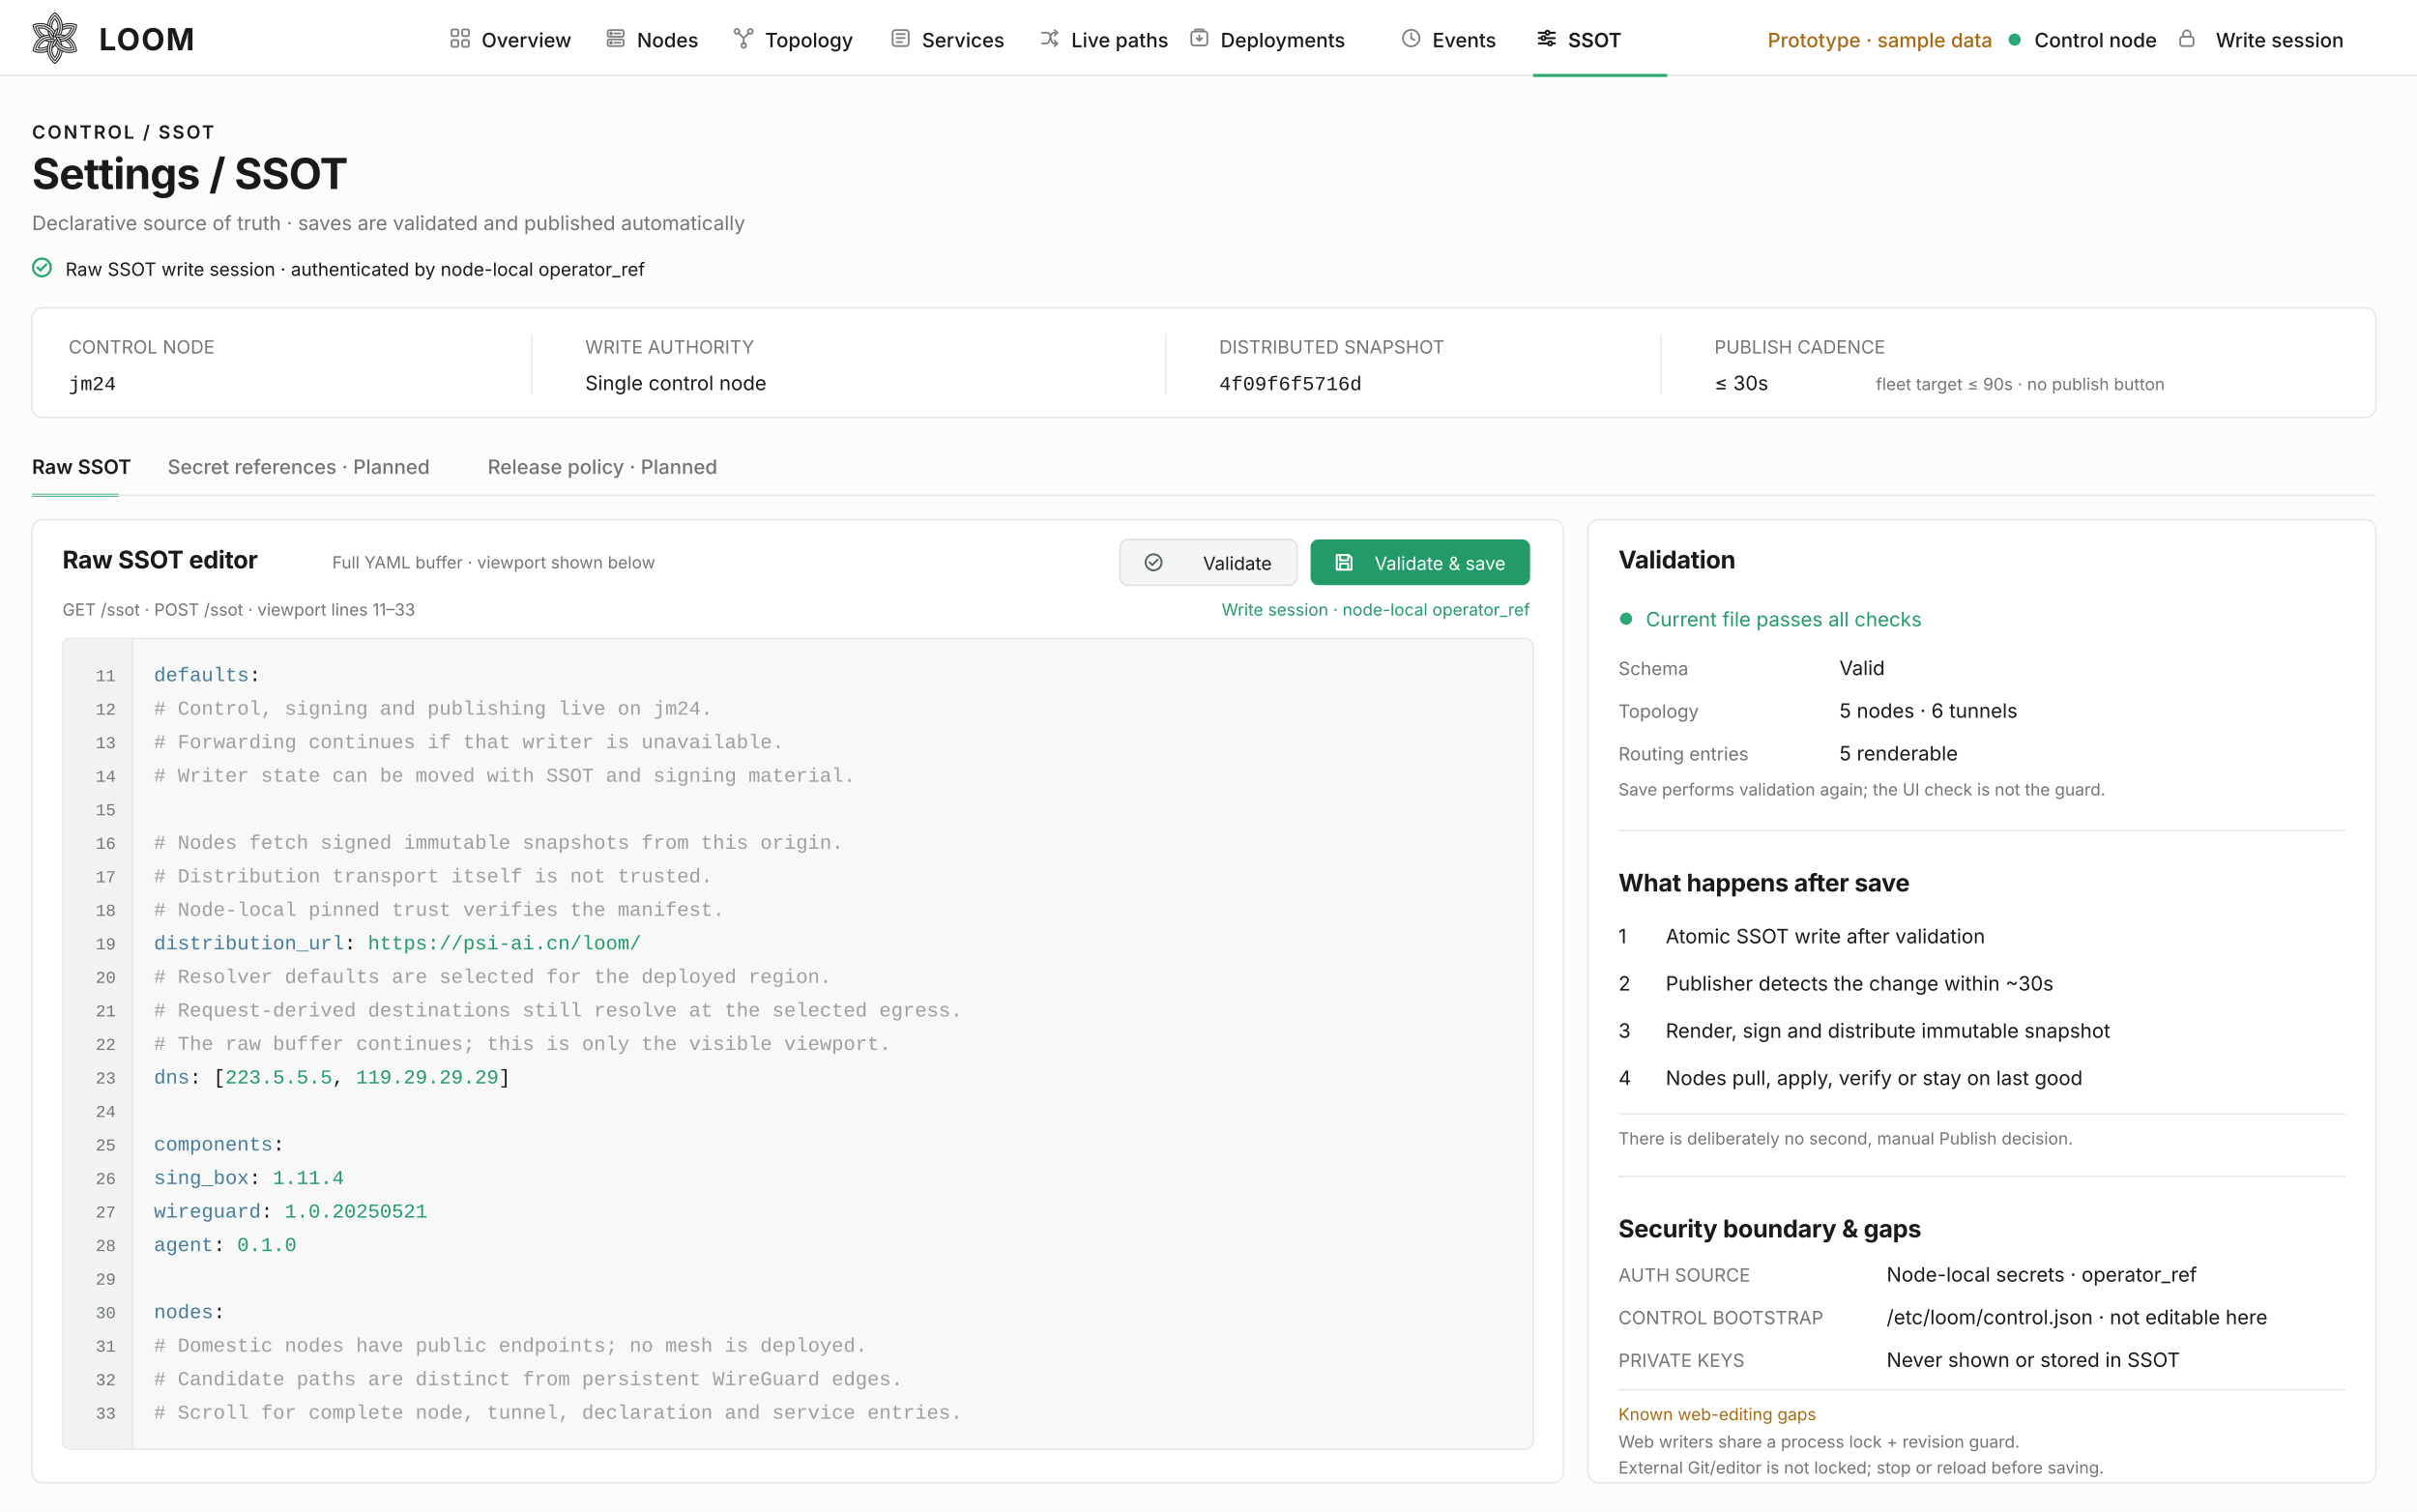
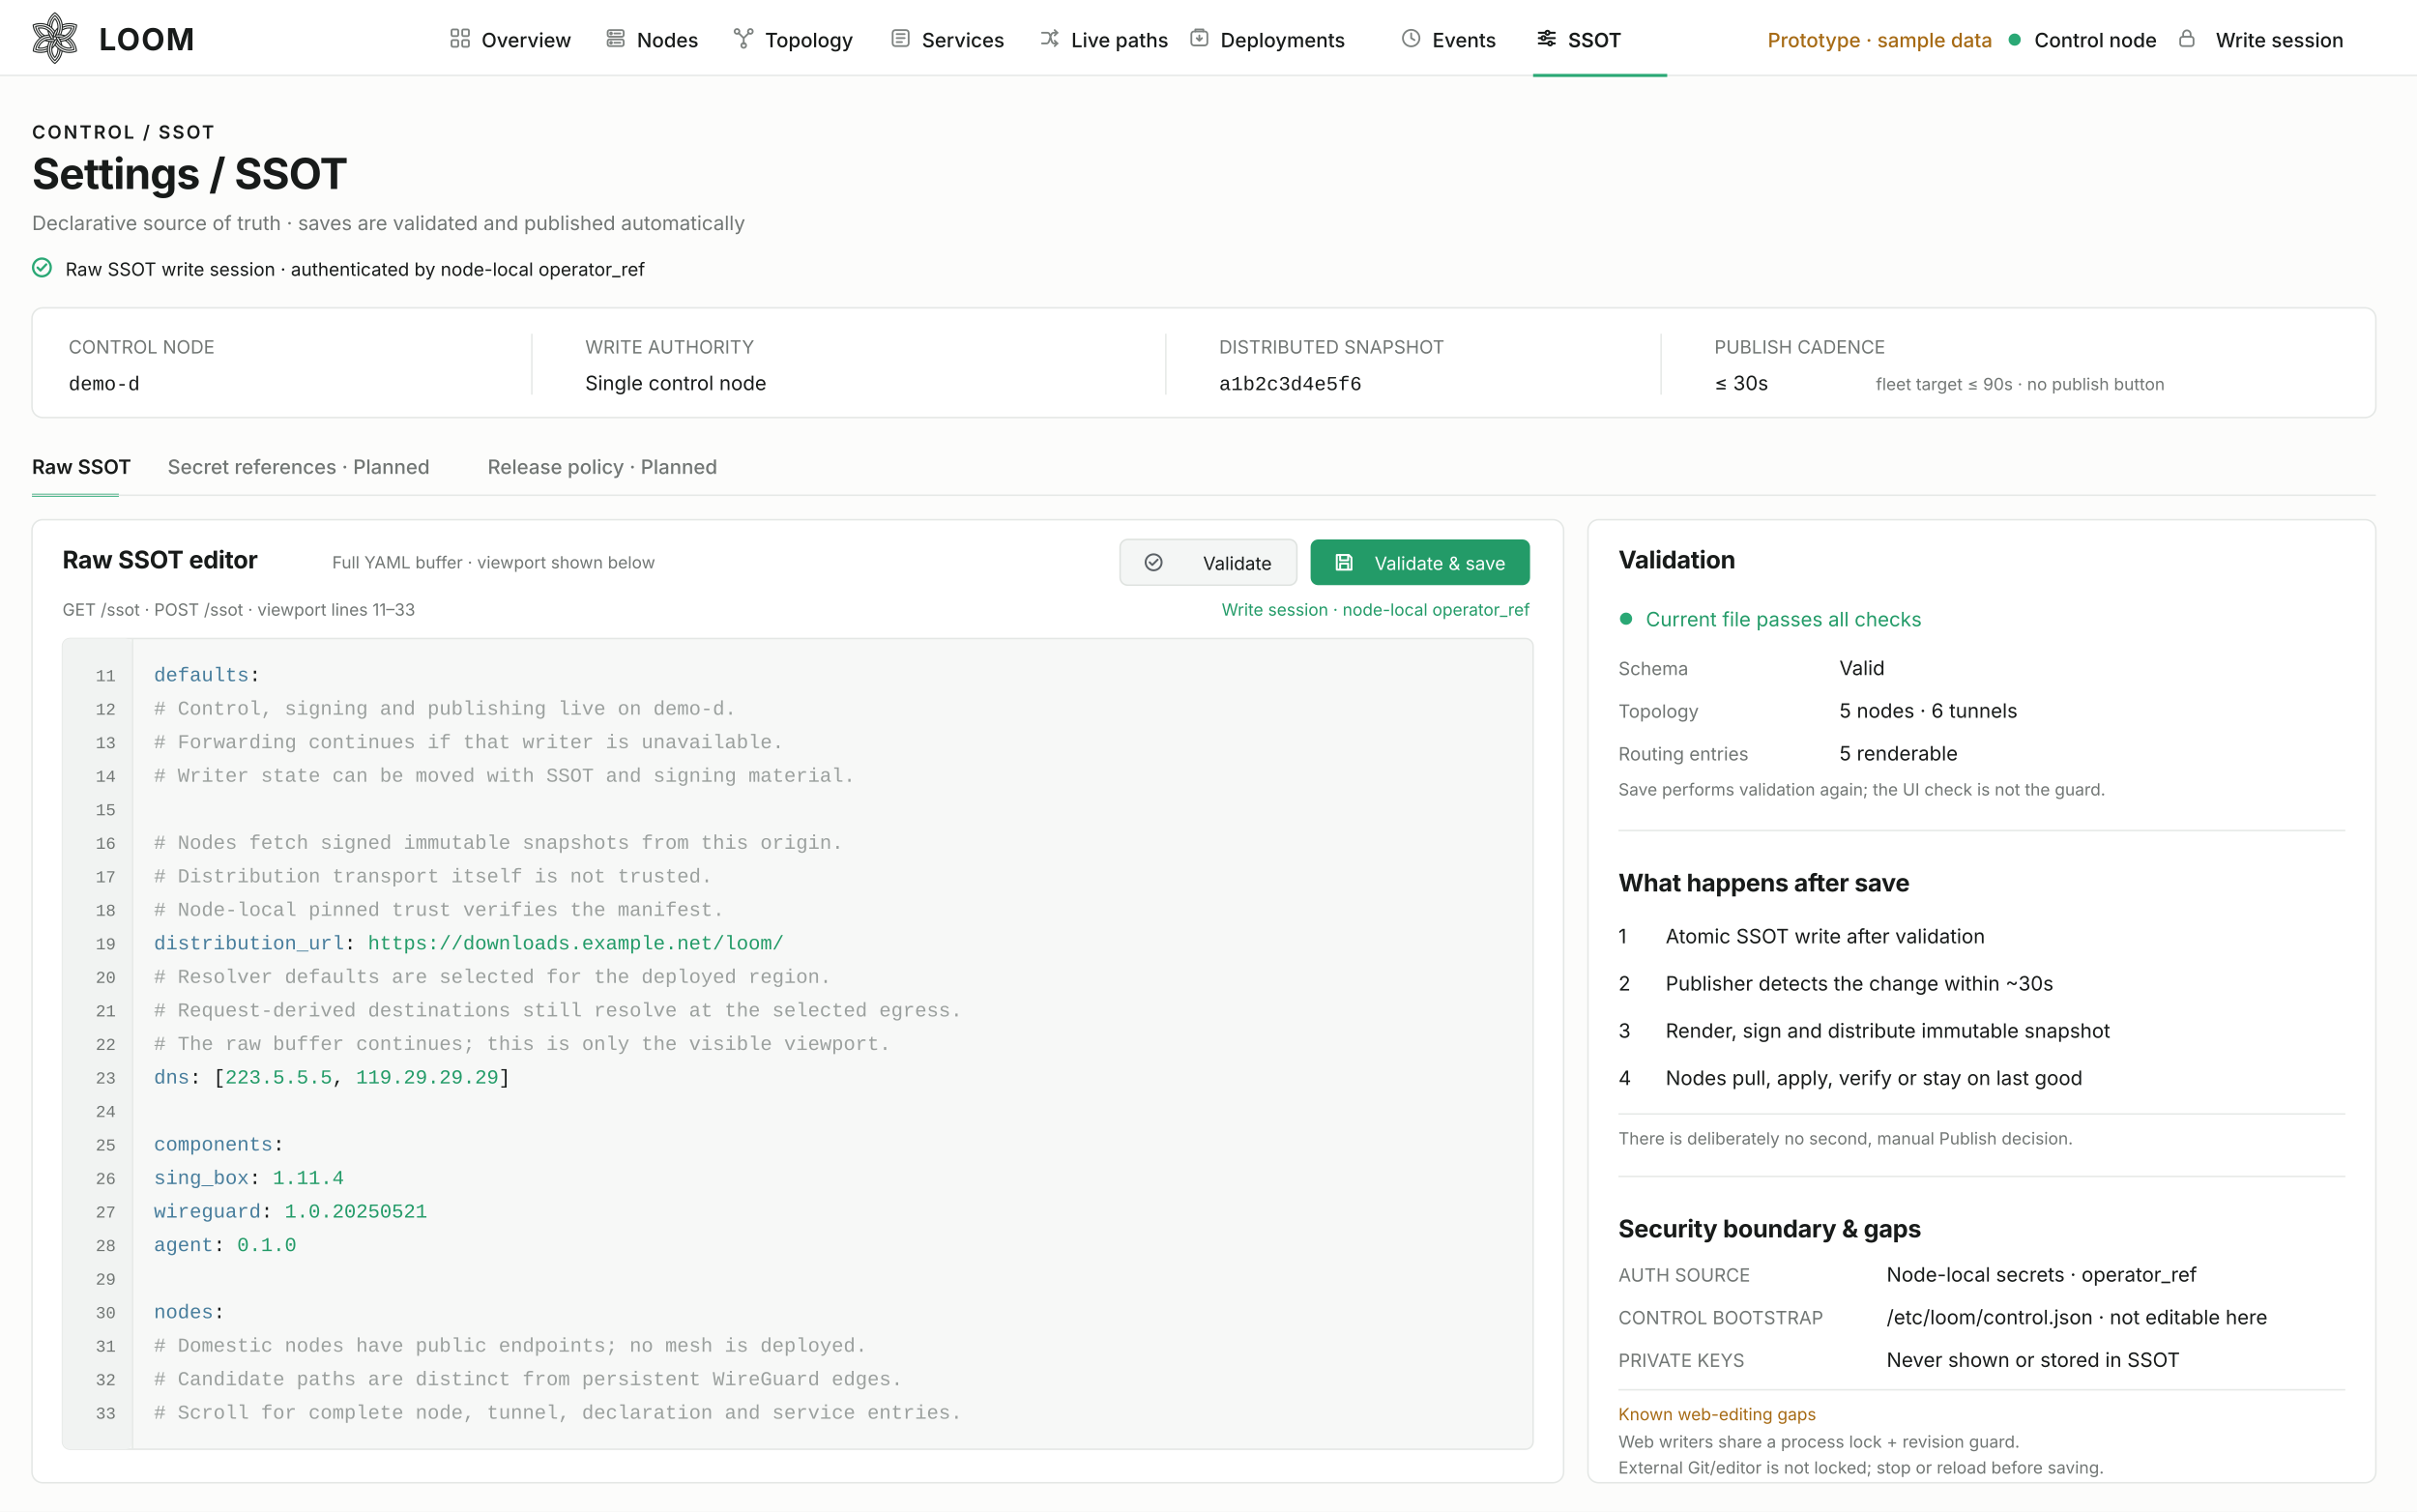
<svg xmlns="http://www.w3.org/2000/svg" width="1586" height="992" viewBox="0 0 1586 992" role="img" aria-labelledby="title description">
  <defs>
    <marker id="arrow-selected" markerWidth="7" markerHeight="7" refX="6" refY="3.5" orient="auto" markerUnits="strokeWidth">
      <path d="M0 0L7 3.5L0 7Z" fill="#2AA875" />
    </marker>
    <symbol id="icon-overview" viewBox="0 0 16 16">
      <rect x="1.5" y="1.5" width="5" height="5" rx="1" />
      <rect x="9.5" y="1.5" width="5" height="5" rx="1" />
      <rect x="1.5" y="9.5" width="5" height="5" rx="1" />
      <rect x="9.5" y="9.5" width="5" height="5" rx="1" />
    </symbol>
    <symbol id="icon-nodes" viewBox="0 0 16 16">
      <rect x="2" y="2" width="12" height="5" rx="1.4" />
      <rect x="2" y="9" width="12" height="5" rx="1.4" />
      <circle cx="4.5" cy="4.5" r=".7" />
      <circle cx="4.5" cy="11.5" r=".7" />
      <path d="M7 4.5h4.5M7 11.5h4.5" />
    </symbol>
    <symbol id="icon-topology" viewBox="0 0 16 16">
      <path d="M4.2 4.2L8 8m3.8-3.8L8 8m0 0v4.4" />
      <circle cx="3" cy="3" r="1.8" />
      <circle cx="13" cy="3" r="1.8" />
      <circle cx="8" cy="13.5" r="1.8" />
    </symbol>
    <symbol id="icon-services" viewBox="0 0 16 16">
      <rect x="2" y="2" width="12" height="12" rx="2" />
      <path d="M5 5h6M5 8h6M5 11h4" />
    </symbol>
    <symbol id="icon-traffic" viewBox="0 0 16 16">
      <path d="M2 4h4.2C9 4 8.2 12 11 12h2.5M2 12h3.5C8.4 12 7.7 4 10.7 4h2.8" />
      <path d="M11.5 2l2 2-2 2m0 4l2 2-2 2" />
    </symbol>
    <symbol id="icon-deployments" viewBox="0 0 16 16">
      <rect x="2" y="3" width="12" height="10.5" rx="2" />
      <path d="M5 3V1.5h6V3M8 6v4m-2-2 2 2 2-2" />
    </symbol>
    <symbol id="icon-events" viewBox="0 0 16 16">
      <circle cx="8" cy="8" r="6.2" />
      <path d="M8 4.5V8l2.5 1.5" />
    </symbol>
    <symbol id="icon-settings" viewBox="0 0 16 16">
      <path d="M2 4h5m3 0h4M2 8h2m3 0h7M2 12h7m3 0h2" />
      <circle cx="8.5" cy="4" r="1.5" />
      <circle cx="5.5" cy="8" r="1.5" />
      <circle cx="10.5" cy="12" r="1.5" />
    </symbol>
    <symbol id="icon-status-ok" viewBox="0 0 16 16">
      <circle cx="8" cy="8" r="6.2" />
      <path d="M5 8.1l2 2 4-4.2" />
    </symbol>
    <symbol id="icon-lock" viewBox="0 0 16 16">
      <rect x="3" y="7" width="10" height="7" rx="1.8" />
      <path d="M5.2 7V5a2.8 2.8 0 0 1 5.6 0v2" />
    </symbol>
    <symbol id="icon-refresh" viewBox="0 0 16 16">
      <path d="M13.6 5.8A6 6 0 1 0 14 9" />
      <path d="M10.8 2.7h3v3" />
    </symbol>
    <symbol id="icon-filter" viewBox="0 0 16 16">
      <path d="M2 3h12L9.5 8v4.2L6.5 14V8Z" />
    </symbol>
    <symbol id="icon-download" viewBox="0 0 16 16">
      <path d="M8 2v8m-3-3 3 3 3-3M2.5 13.5h11" />
    </symbol>
    <symbol id="icon-check" viewBox="0 0 16 16">
      <circle cx="8" cy="8" r="6" />
      <path d="M5 8l2 2 4-4" />
    </symbol>
    <symbol id="icon-save" viewBox="0 0 16 16">
      <path d="M2.5 2.5h9l2 2v9h-11Z" />
      <path d="M5 2.5v4h6v-4M5 13v-4h6v4" />
    </symbol>
    <symbol id="icon-plus" viewBox="0 0 16 16">
      <path d="M8 3v10M3 8h10" />
    </symbol>
    <symbol id="icon-search" viewBox="0 0 16 16">
      <circle cx="7" cy="7" r="4.5" />
      <path d="m10.5 10.5 3 3" />
    </symbol>
    <symbol id="icon-arrow-right" viewBox="0 0 16 16">
      <path d="M2.5 8h10M9 4.5 12.5 8 9 11.5" />
    </symbol>
    <symbol id="icon-edit" viewBox="0 0 16 16">
      <path d="M3 11.8 2.5 14l2.2-.5 8.2-8.2-1.7-1.7Z" />
      <path d="m10.3 4.5 1.7 1.7" />
    </symbol>
    <symbol id="icon-trash" viewBox="0 0 16 16">
      <path d="M3.5 4.5h9M6 4.5V2.7h4v1.8m1.5 0-.6 9h-5.8l-.6-9M6.8 7v4m2.4-4v4" />
    </symbol>
    <symbol id="icon-key" viewBox="0 0 16 16">
      <circle cx="5" cy="8" r="3" />
      <path d="M8 8h6m-2 0v2m-2-2v2" />
    </symbol>
    <symbol id="icon-copy" viewBox="0 0 16 16">
      <rect x="5" y="5" width="8" height="8" rx="1.5" />
      <path d="M3 10.5H2.5V3.5a1 1 0 0 1 1-1h7V3" />
    </symbol>
    <style>

      .ui { font-family: Inter, "Atkinson Hyperlegible Next", ui-sans-serif, system-ui, -apple-system, "Segoe UI", sans-serif; fill: #181B1A; }
      .mono { font-family: "Intel One Mono", "SFMono-Regular", Consolas, "Liberation Mono", monospace; }
      .muted { fill: #717674; }
      .faint { fill: #9BA09E; }
      .green { fill: #239B68; }
      .amber { fill: #A66A14; }
      .red { fill: #B84C4C; }
      .blue { fill: #477D9C; }
      .heading { font-size: 28px; font-weight: 700; letter-spacing: -0.45px; }
      .eyebrow { font-size: 12px; font-weight: 600; letter-spacing: 1.35px; }
      .section { font-size: 16px; font-weight: 650; letter-spacing: -0.15px; }
      .subsection { font-size: 13px; font-weight: 650; }
      .label { font-size: 13px; font-weight: 500; }
      .body { font-size: 13px; font-weight: 400; }
      .small { font-size: 12px; font-weight: 400; }
      .tiny { font-size: 11px; font-weight: 400; }
      .metric { font-size: 17px; font-weight: 650; }
      .wordmark { font-size: 20px; font-weight: 700; letter-spacing: 0.8px; }
      .nav { font-size: 13px; font-weight: 450; }
      .nav-icon { fill: none; stroke: #7D8280; stroke-width: 1.35; stroke-linecap: round; stroke-linejoin: round; }
      .nav-icon-active { fill: none; stroke: #181B1A; stroke-width: 1.5; stroke-linecap: round; stroke-linejoin: round; }
      .status-icon { fill: none; stroke: #2AA875; stroke-width: 1.6; stroke-linecap: round; stroke-linejoin: round; }
      .action-icon { fill: none; stroke: #5B6166; stroke-width: 1.45; stroke-linecap: round; stroke-linejoin: round; }
      .panel { fill: #FFFFFF; stroke: #E4E7E5; stroke-width: 1; }
      .panel-soft { fill: #F8F9F8; stroke: #E4E7E5; stroke-width: 1; }
      .rule { stroke: #E6E9E7; stroke-width: 1; }
      .rule-dark { stroke: #CBD0CD; stroke-width: 1; }
      .status-dot { fill: #2AA875; }
      .quiet-dot { fill: #72C69F; }
      .warn-dot { fill: #D79B3B; }
      .bad-dot { fill: #C65A5A; }
      .neutral-dot { fill: #A5AAA8; }
      .wg { fill: none; stroke: #A5AAA8; stroke-width: 1.25; stroke-linecap: round; }
      .candidate { fill: none; stroke: #B9BEBC; stroke-width: 1.35; stroke-dasharray: 5 6; stroke-linecap: round; }
      .selected { fill: none; stroke: #2AA875; stroke-width: 2; stroke-linecap: round; stroke-linejoin: round; marker-end: url(#arrow-selected); }
      .chip { fill: #F4F6F5; stroke: #DEE2DF; stroke-width: 1; }
      .chip-green { fill: #EEF8F3; stroke: #B9DEC9; stroke-width: 1; }
      .chip-amber { fill: #FFF8EB; stroke: #E7D3AB; stroke-width: 1; }
      .button { fill: #181B1A; }
      .button-green { fill: #239B68; }
      .button-disabled { fill: #EFF1F0; stroke: #DDE1DF; stroke-width: 1; }
      .code-bg { fill: #F7F8F7; stroke: #E4E7E5; stroke-width: 1; }
      .timeline { fill: none; stroke: #CBD0CD; stroke-width: 1.3; }
      .timeline-ok { fill: none; stroke: #2AA875; stroke-width: 1.7; }
      .stage-line { stroke: #2AA875; stroke-width: 1.5; }
      .route-dot { fill: #239B68; }
      .node-name { font-size: 14px; font-weight: 650; }

    </style>
  </defs>
  <rect width="1586" height="992" fill="#FCFCFB" />
  <rect x="0" y="0" width="1586" height="50" fill="#FFFFFF" />
  <line class="rule" x1="0" y1="49.5" x2="1586" y2="49.5" />
  <svg x="18" y="7" width="36" height="36" viewBox="127 112 1000 1000" preserveAspectRatio="xMidYMid meet" aria-label="Loom">
    <g transform="translate(0,1254) scale(1,-1)">
      <path d="M616 1108 c-67 -49 -118 -133 -129 -209 0 -6 0 -6 -14 -1 -75 27 -166 24 -239 -6 -13 -5 -14 -7 -11 -29 12 -80 53 -155 115 -211 l9 -8 -6 -5 c-61 -53 -100 -121 -114 -200 -5 -31 -5 -38 4 -42 57 -26 138 -34 203 -20 13 2 22 5 39 10 14 5 14 5 15 -2 9 -70 60 -155 121 -204 17 -15 18 -15 34 -2 47 37 87 93 107 151 7 20 16 52 16 60 0 4 1 4 12 0 72 -28 158 -27 236 3 17 6 17 7 15 27 -8 79 -49 159 -111 215 l-9 9 10 9 c61 53 105 139 114 219 2 15 1 16 -28 26 -75 25 -156 25 -227 -2 -4 -1 -8 -2 -8 -2 -1 0 -2 7 -3 15 -15 81 -60 152 -126 198 -12 9 -14 9 -25 1z M639 1084 c105 -82 142 -225 92 -356 -7 -18 -7 -17 -16 -17 -4 0 -8 1 -8 1 -1 1 1 7 4 15 32 78 30 170 -5 243 -16 35 -40 66 -68 88 -9 8 -11 8 -20 0 -47 -39 -82 -103 -93 -169 -1 -7 -2 -12 -2 -13 -1 0 -17 8 -17 9 -1 1 4 27 7 40 13 44 37 89 68 124 15 16 44 43 47 43 0 0 5 -3 11 -8z M638 1031 c77 -72 98 -200 50 -307 -3 -8 -5 -11 -7 -12 -2 -1 -17 -1 -18 0 -1 0 2 6 5 12 44 94 31 213 -31 278 -10 11 -12 10 -29 -12 -26 -36 -44 -83 -47 -128 0 -6 -1 -11 -1 -11 -1 0 -6 4 -16 11 -4 3 2 39 12 67 13 41 41 84 68 108 4 4 3 4 14 -6z M635 973 c24 -33 37 -74 40 -124 l0 -15 -10 -10 c-11 -11 -23 -25 -32 -38 -6 -8 -5 -9 -13 3 -9 13 -19 24 -30 36 l-10 10 0 13 c3 48 18 94 42 128 6 7 6 7 13 -3z M413 893 c79 -13 148 -56 193 -118 12 -17 11 -15 6 -26 -3 -6 -5 -10 -5 -10 0 0 -4 6 -9 13 -66 103 -190 147 -314 114 -20 -6 -21 -6 -14 -34 15 -60 54 -120 102 -158 9 -8 9 -7 0 -12 -9 -6 -8 -6 -18 2 -57 48 -97 120 -110 196 -2 14 -3 13 7 16 22 9 53 16 85 19 13 2 61 0 77 -2z M923 895 c30 -3 83 -16 89 -22 2 -2 -7 -43 -14 -64 -34 -100 -109 -176 -200 -203 -23 -7 -59 -13 -61 -11 -2 2 -8 16 -8 16 0 1 7 2 16 2 74 9 136 45 185 108 27 35 49 81 57 120 4 17 3 19 -13 24 -62 19 -135 15 -193 -9 -9 -4 -9 -5 -9 7 l0 10 9 3 c25 10 56 17 83 19 9 1 50 1 59 0z M400 854 c70 -9 134 -47 176 -104 7 -11 21 -34 21 -36 0 -2 -6 -24 -7 -25 0 -1 -4 5 -8 13 -38 76 -106 124 -190 134 -14 2 -49 1 -62 -1 -16 -3 -18 -5 -12 -21 14 -42 48 -88 87 -117 7 -5 13 -10 13 -10 0 -1 -17 -9 -18 -9 -5 0 -42 35 -56 52 -24 29 -46 72 -54 105 -3 11 -3 10 11 14 30 8 67 10 99 5z M926 854 c13 -1 39 -7 40 -9 2 -2 -8 -34 -17 -55 -43 -93 -125 -152 -220 -158 l-11 0 -6 9 c-3 5 -5 9 -5 9 0 1 8 1 18 1 56 0 107 23 153 69 29 29 59 79 63 104 1 10 -11 13 -53 12 -42 0 -71 -6 -107 -24 -12 -6 -11 -6 -10 5 1 4 1 9 1 10 0 3 1 3 13 8 45 19 93 26 141 19z M391 816 c30 -3 68 -16 91 -32 l6 -3 4 -15 c4 -16 10 -34 16 -47 4 -11 4 -11 -3 -11 -12 -2 -37 -6 -48 -9 -16 -4 -14 -4 -26 4 -38 25 -67 57 -86 96 -7 15 -7 16 0 17 10 1 36 1 46 0z M914 816 c3 -2 2 -5 -4 -18 -19 -39 -53 -75 -89 -97 l-8 -5 -11 3 c-15 4 -33 8 -45 9 -6 1 -11 2 -11 2 -1 0 1 7 4 14 6 17 12 36 15 48 l1 9 9 5 c27 15 55 25 85 30 10 1 51 1 54 0z M669 789 c-4 -19 -7 -27 -14 -39 -10 -18 -20 -39 -29 -64 -1 -4 -2 -5 -10 -9 -9 -5 -9 -5 -5 11 10 40 28 75 51 103 10 12 10 12 7 -2z M529 746 c14 -16 17 -20 25 -37 8 -17 22 -42 30 -54 5 -9 6 -24 1 -26 -7 -2 -13 5 -35 46 -15 28 -35 75 -35 83 0 2 7 -4 14 -12z M721 691 c25 -1 43 -3 61 -8 4 0 2 -2 -8 -5 -19 -6 -28 -7 -48 -6 -12 1 -29 1 -46 1 -36 -1 -37 -1 -33 11 2 7 1 6 24 7 12 0 23 1 26 1 2 0 13 0 24 -1z M525 681 c5 -10 5 -10 -7 -10 -120 -9 -223 -101 -248 -221 -4 -22 -4 -23 11 -28 61 -19 132 -16 192 7 5 2 9 3 10 3 0 0 0 -5 0 -10 l1 -9 -9 -4 c-62 -24 -145 -25 -216 -1 -17 5 -16 4 -14 15 15 104 74 190 160 235 34 17 63 25 108 30 8 1 7 2 12 -7z M638 655 l9 -4 0 -10 c1 -13 2 -12 -10 -19 l-9 -6 -10 6 -9 6 -1 11 0 11 9 5 c12 6 11 6 21 0z M683 651 c0 -1 6 -10 12 -21 18 -30 29 -54 39 -82 6 -19 6 -19 -4 -9 -16 16 -22 25 -30 42 -7 14 -25 48 -30 54 -2 3 -3 15 -1 16 1 2 13 1 14 0z M546 642 c3 -5 5 -9 5 -9 0 -1 -7 -1 -16 -1 -94 0 -185 -66 -216 -155 -7 -22 -6 -23 23 -27 44 -5 89 3 131 21 7 3 13 6 13 6 0 -1 -1 -5 -1 -11 l-1 -11 -11 -5 c-53 -22 -115 -26 -174 -12 -11 3 -10 3 -9 10 8 39 30 82 58 115 44 53 119 88 184 88 l9 0 5 -9z M902 622 c45 -39 79 -92 96 -151 5 -19 10 -43 10 -51 l1 -7 -14 -5 c-89 -30 -180 -22 -253 22 -40 25 -68 49 -93 83 l-7 10 4 7 c7 13 6 12 12 3 73 -104 198 -148 317 -110 12 4 13 4 8 27 -9 42 -31 88 -59 123 -8 10 -33 35 -42 41 -6 5 -6 5 2 11 9 6 8 6 18 -3z M542 610 c10 -1 27 -1 38 -1 l20 0 8 -5 c4 -2 8 -4 8 -5 0 0 -1 -2 -2 -4 l-1 -4 -43 0 c-45 1 -55 2 -81 7 -8 1 -14 3 -15 3 0 1 15 6 27 8 15 3 15 3 20 2 2 0 11 0 21 -1z M661 609 c5 -9 -53 -107 -73 -125 -3 -3 -3 0 1 14 4 17 8 26 14 37 12 18 31 52 34 60 1 2 4 5 11 10 11 7 11 7 13 4z M863 604 c48 -36 83 -90 98 -148 2 -7 3 -14 3 -14 -1 -1 -5 -3 -11 -4 -90 -23 -180 3 -247 69 -17 18 -42 51 -42 56 0 2 9 20 10 20 0 0 3 -4 5 -8 36 -66 102 -112 177 -124 12 -2 51 -2 64 0 19 4 21 5 17 17 -15 50 -55 103 -97 128 -1 1 -2 2 -2 2 0 1 17 10 19 10 0 0 3 -2 6 -4z M458 585 c12 -4 37 -9 48 -11 8 0 7 0 3 -10 -5 -13 -13 -36 -16 -49 -3 -13 -2 -12 -19 -21 -38 -19 -72 -26 -112 -25 -22 1 -23 1 -23 5 3 13 23 45 41 67 16 18 58 49 64 48 1 -1 7 -2 14 -4z M824 583 c35 -22 63 -53 81 -89 6 -12 11 -22 10 -23 -4 -3 -47 -2 -68 2 -26 5 -69 24 -82 35 0 1 -2 8 -4 17 -2 9 -6 23 -10 32 -6 19 -6 18 1 19 14 1 57 11 59 13 1 1 4 0 13 -6z M553 570 c1 -1 1 -2 -2 -7 -11 -21 -21 -55 -26 -82 -15 -86 17 -180 82 -245 20 -20 19 -20 40 0 44 45 71 101 82 165 1 6 2 11 2 11 0 1 4 -1 9 -4 l8 -4 0 -5 c-11 -74 -51 -146 -110 -198 -12 -10 -10 -10 -21 -1 -77 65 -122 167 -113 259 3 34 14 74 26 103 l4 9 9 0 c5 0 9 0 10 -1z M597 570 c0 -1 -4 -9 -8 -18 -43 -88 -35 -184 20 -258 15 -20 17 -21 27 -10 30 33 52 90 57 145 0 11 0 11 10 3 10 -7 9 -6 7 -19 -7 -62 -34 -117 -76 -161 l-7 -7 -8 8 c-51 50 -82 131 -77 200 3 35 12 70 28 103 l7 14 10 0 c5 0 10 0 10 0z M639 493 c5 -6 14 -17 22 -24 l13 -14 0 -8 c0 -44 -14 -93 -38 -130 -9 -14 -9 -14 -13 -8 -26 35 -42 84 -42 127 l0 11 12 12 c11 12 22 25 31 38 3 4 6 7 6 7 0 0 4 -5 9 -11z" fill="#252927" fill-rule="evenodd" clip-rule="evenodd" />
    </g>
  </svg>
  <text class="ui wordmark" x="65" y="33">LOOM</text>
  <g class="ui nav">
    <use href="#icon-overview" x="295" y="18" width="14" height="14" class="nav-icon" />
    <text x="316" y="31">Overview</text>
    <use href="#icon-nodes" x="397" y="18" width="14" height="14" class="nav-icon" />
    <text x="418" y="31">Nodes</text>
    <use href="#icon-topology" x="481" y="18" width="14" height="14" class="nav-icon" />
    <text x="502" y="31">Topology</text>
    <use href="#icon-services" x="584" y="18" width="14" height="14" class="nav-icon" />
    <text x="605" y="31">Services</text>
    <use href="#icon-traffic" x="682" y="18" width="14" height="14" class="nav-icon" />
    <text x="703" y="31">Live paths</text>
    <use href="#icon-deployments" x="780" y="18" width="14" height="14" class="nav-icon" />
    <text x="801" y="31">Deployments</text>
    <use href="#icon-events" x="919" y="18" width="14" height="14" class="nav-icon" />
    <text x="940" y="31">Events</text>
    <use href="#icon-settings" x="1008" y="18" width="14" height="14" class="nav-icon-active" />
    <text x="1029" y="31" font-weight="600">SSOT</text>
  </g>
  <line x1="1006" y1="49.5" x2="1094" y2="49.5" stroke="#2AA875" stroke-width="2" />
  <g class="ui nav">
    <text class="amber" x="1160" y="31">Prototype · sample data</text>
    <circle class="status-dot" cx="1322" cy="26" r="4" />
    <text x="1335" y="31">Control node</text>
    <use href="#icon-lock" x="1428" y="18" width="14" height="14" class="nav-icon" />
    <text x="1538" y="31" text-anchor="end">Write session</text>
  </g>
  <g class="ui">
    <text class="eyebrow" x="21" y="91">CONTROL / SSOT</text>
    <text class="heading" x="21" y="124">Settings / SSOT</text>
    <text class="body muted" x="21" y="151">Declarative source of truth · saves are validated and published automatically</text>
    <use href="#icon-status-ok" x="20" y="168" width="15" height="15" class="status-icon" />
    <text class="small" x="43" y="181">Raw SSOT write session · authenticated by node-local operator_ref</text>
  </g>
  <rect class="panel" x="21" y="202" width="1538" height="72" rx="7" />
  <g class="ui">
    <text class="small muted" x="45" y="232">CONTROL NODE</text>
-     <text class="body mono" x="45" y="256">jm24</text>
+     <text class="body mono" x="45" y="256">demo-d</text>
    <text class="small muted" x="384" y="232">WRITE AUTHORITY</text>
    <text class="body" x="384" y="256">Single control node</text>
    <text class="small muted" x="800" y="232">DISTRIBUTED SNAPSHOT</text>
-     <text class="body mono" x="800" y="256">4f09f6f5716d</text>
+     <text class="body mono" x="800" y="256">a1b2c3d4e5f6</text>
    <text class="small muted" x="1125" y="232">PUBLISH CADENCE</text>
    <text class="body" x="1125" y="256">≤ 30s</text>
    <text class="tiny muted" x="1231" y="256">fleet target ≤ 90s · no publish button</text>
  </g>
  <line class="rule" x1="349" y1="219" x2="349" y2="259" />
  <line class="rule" x1="765" y1="219" x2="765" y2="259" />
  <line class="rule" x1="1090" y1="219" x2="1090" y2="259" />
  <g class="ui nav">
    <text x="21" y="311" font-weight="600">Raw SSOT</text>
    <text class="muted" x="110" y="311">Secret references · Planned</text>
    <text class="muted" x="320" y="311">Release policy · Planned</text>
  </g>
  <line x1="21" y1="325" x2="78" y2="325" stroke="#2AA875" stroke-width="2" />
  <line class="rule" x1="21" y1="325" x2="1559" y2="325" />
  <rect class="panel" x="21" y="341" width="1005" height="632" rx="7" />
  <g class="ui">
    <text class="section" x="41" y="373">Raw SSOT editor</text>
    <text class="tiny muted" x="218" y="373">Full YAML buffer · viewport shown below</text>
    <rect class="chip" x="735" y="354" width="116" height="30" rx="5" />
    <use href="#icon-check" x="750" y="362" width="14" height="14" class="action-icon" />
    <text class="small" x="812" y="374" text-anchor="middle">Validate</text>
    <rect class="button-green" x="860" y="354" width="144" height="30" rx="5" />
    <use href="#icon-save" x="875" y="362" width="14" height="14" class="action-icon" style="stroke:#FFFFFF" />
    <text class="small" x="945" y="374" text-anchor="middle" fill="#FFFFFF">Validate &amp; save</text>
    <text class="tiny muted" x="41" y="404">GET /ssot · POST /ssot · viewport lines 11–33</text>
    <text class="tiny green" x="1004" y="404" text-anchor="end">Write session · node-local operator_ref</text>
  </g>
  <rect class="code-bg" x="41" y="419" width="965" height="532" rx="5" />
  <rect x="41" y="419" width="46" height="532" rx="5" fill="#F1F3F2" />
  <line class="rule" x1="87" y1="419" x2="87" y2="951" />
  <g class="ui tiny mono muted" text-anchor="end">
    <text x="76" y="447">11</text>
    <text x="76" y="469">12</text>
    <text x="76" y="491">13</text>
    <text x="76" y="513">14</text>
    <text x="76" y="535">15</text>
    <text x="76" y="557">16</text>
    <text x="76" y="579">17</text>
    <text x="76" y="601">18</text>
    <text x="76" y="623">19</text>
    <text x="76" y="645">20</text>
    <text x="76" y="667">21</text>
    <text x="76" y="689">22</text>
    <text x="76" y="711">23</text>
    <text x="76" y="733">24</text>
    <text x="76" y="755">25</text>
    <text x="76" y="777">26</text>
    <text x="76" y="799">27</text>
    <text x="76" y="821">28</text>
    <text x="76" y="843">29</text>
    <text x="76" y="865">30</text>
    <text x="76" y="887">31</text>
    <text x="76" y="909">32</text>
    <text x="76" y="931">33</text>
  </g>
  <g class="ui body mono">
    <text x="101" y="447">
      <tspan class="blue">defaults</tspan>:</text>
    <text x="101" y="469">
-       <tspan class="faint"># Control, signing and publishing live on jm24.</tspan>
+       <tspan class="faint"># Control, signing and publishing live on demo-d.</tspan>
    </text>
    <text x="101" y="491">
      <tspan class="faint"># Forwarding continues if that writer is unavailable.</tspan>
    </text>
    <text x="101" y="513">
      <tspan class="faint"># Writer state can be moved with SSOT and signing material.</tspan>
    </text>
    <text x="101" y="535"> </text>
    <text x="101" y="557">
      <tspan class="faint"># Nodes fetch signed immutable snapshots from this origin.</tspan>
    </text>
    <text x="101" y="579">
      <tspan class="faint"># Distribution transport itself is not trusted.</tspan>
    </text>
    <text x="101" y="601">
      <tspan class="faint"># Node-local pinned trust verifies the manifest.</tspan>
    </text>
    <text x="101" y="623">
-       <tspan class="blue">distribution_url</tspan>: <tspan class="green">https://psi-ai.cn/loom/</tspan>
+       <tspan class="blue">distribution_url</tspan>: <tspan class="green">https://downloads.example.net/loom/</tspan>
    </text>
    <text x="101" y="645">
      <tspan class="faint"># Resolver defaults are selected for the deployed region.</tspan>
    </text>
    <text x="101" y="667">
      <tspan class="faint"># Request-derived destinations still resolve at the selected egress.</tspan>
    </text>
    <text x="101" y="689">
      <tspan class="faint"># The raw buffer continues; this is only the visible viewport.</tspan>
    </text>
    <text x="101" y="711">
      <tspan class="blue">dns</tspan>: [<tspan class="green">223.5.5.5</tspan>, <tspan class="green">119.29.29.29</tspan>]</text>
    <text x="101" y="733"> </text>
    <text x="101" y="755">
      <tspan class="blue">components</tspan>:</text>
    <text x="101" y="777">
      <tspan class="blue">sing_box</tspan>: <tspan class="green">1.11.4</tspan>
    </text>
    <text x="101" y="799">
      <tspan class="blue">wireguard</tspan>: <tspan class="green">1.0.20250521</tspan>
    </text>
    <text x="101" y="821">
      <tspan class="blue">agent</tspan>: <tspan class="green">0.1.0</tspan>
    </text>
    <text x="101" y="843"> </text>
    <text x="101" y="865">
      <tspan class="blue">nodes</tspan>:</text>
    <text x="101" y="887">
      <tspan class="faint"># Domestic nodes have public endpoints; no mesh is deployed.</tspan>
    </text>
    <text x="101" y="909">
      <tspan class="faint"># Candidate paths are distinct from persistent WireGuard edges.</tspan>
    </text>
    <text x="101" y="931">
      <tspan class="faint"># Scroll for complete node, tunnel, declaration and service entries.</tspan>
    </text>
  </g>
  <rect class="panel" x="1042" y="341" width="517" height="632" rx="7" />
  <g class="ui">
    <text class="section" x="1062" y="373">Validation</text>
    <circle class="status-dot" cx="1067" cy="406" r="4" />
    <text class="body green" x="1080" y="411">Current file passes all checks</text>
    <text class="small muted" x="1062" y="443">Schema</text>
    <text class="body" x="1207" y="443">Valid</text>
    <text class="small muted" x="1062" y="471">Topology</text>
    <text class="body" x="1207" y="471">5 nodes · 6 tunnels</text>
    <text class="small muted" x="1062" y="499">Routing entries</text>
    <text class="body" x="1207" y="499">5 renderable</text>
    <text class="tiny muted" x="1062" y="522">Save performs validation again; the UI check is not the guard.</text>
  </g>
  <line class="rule" x1="1062" y1="545" x2="1539" y2="545" />
  <g class="ui">
    <text class="section" x="1062" y="585">What happens after save</text>
    <text class="body" x="1062" y="619">1</text>
    <text class="body" x="1093" y="619">Atomic SSOT write after validation</text>
    <text class="body" x="1062" y="650">2</text>
    <text class="body" x="1093" y="650">Publisher detects the change within ~30s</text>
    <text class="body" x="1062" y="681">3</text>
    <text class="body" x="1093" y="681">Render, sign and distribute immutable snapshot</text>
    <text class="body" x="1062" y="712">4</text>
    <text class="body" x="1093" y="712">Nodes pull, apply, verify or stay on last good</text>
    <line class="rule" x1="1062" y1="731" x2="1539" y2="731" />
    <text class="tiny muted" x="1062" y="751">There is deliberately no second, manual Publish decision.</text>
  </g>
  <line class="rule" x1="1062" y1="772" x2="1539" y2="772" />
  <g class="ui">
    <text class="section" x="1062" y="812">Security boundary &amp; gaps</text>
    <text class="small muted" x="1062" y="841">AUTH SOURCE</text>
    <text class="body" x="1238" y="841">Node-local secrets · operator_ref</text>
    <text class="small muted" x="1062" y="869">CONTROL BOOTSTRAP</text>
    <text class="body" x="1238" y="869">/etc/loom/control.json · not editable here</text>
    <text class="small muted" x="1062" y="897">PRIVATE KEYS</text>
    <text class="body" x="1238" y="897">Never shown or stored in SSOT</text>
    <line class="rule" x1="1062" y1="912" x2="1539" y2="912" />
    <text class="tiny amber" x="1062" y="932">Known web-editing gaps</text>
    <text class="tiny muted" x="1062" y="950">Web writers share a process lock + revision guard.</text>
    <text class="tiny muted" x="1062" y="967">External Git/editor is not locked; stop or reload before saving.</text>
  </g>
</svg>
